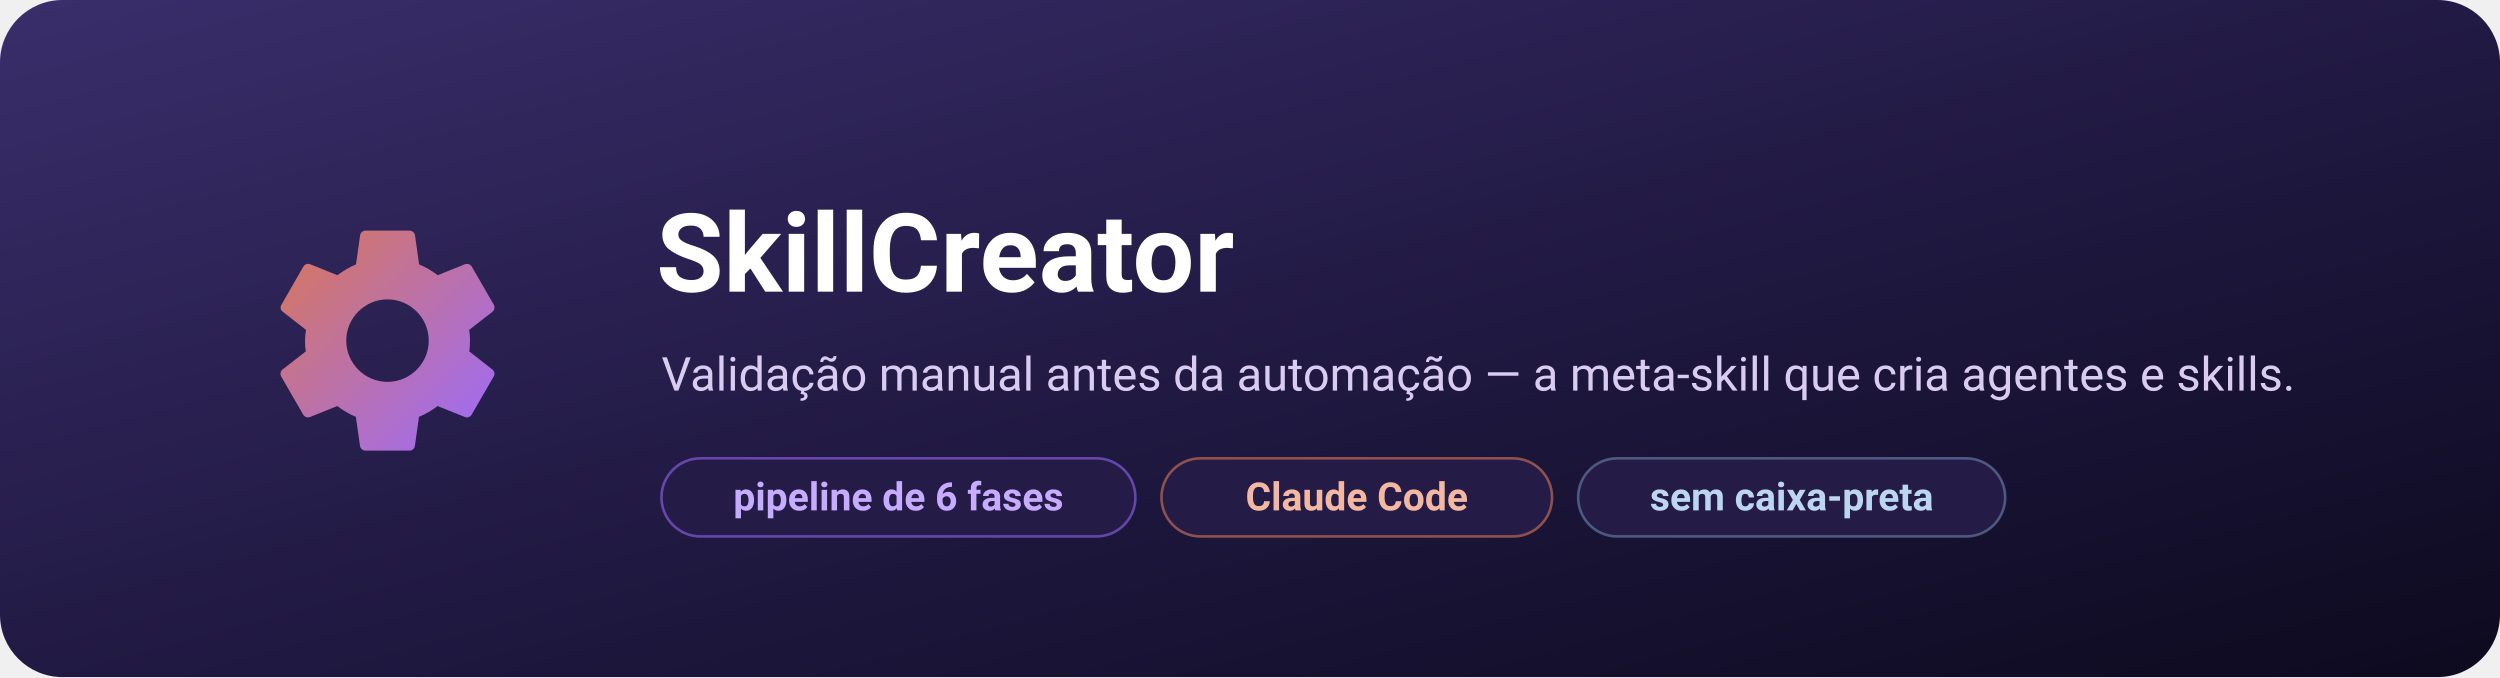
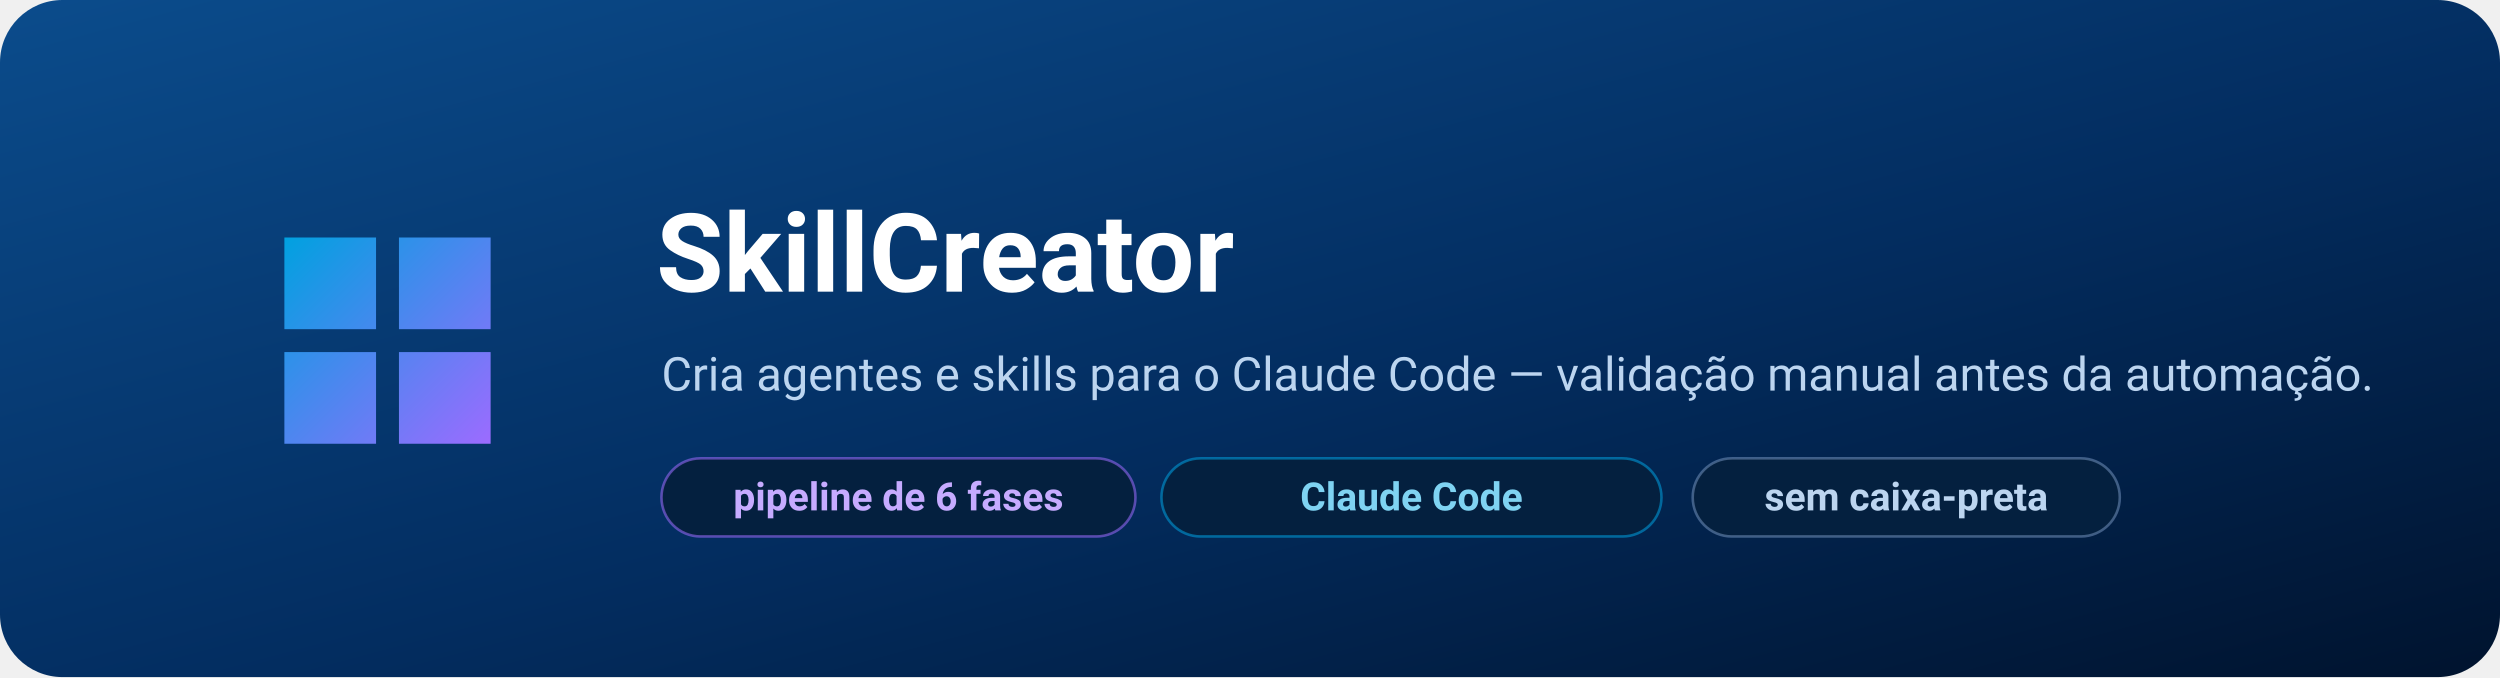
- <svg xmlns="http://www.w3.org/2000/svg" width="960" height="260" viewBox="0 0 960 260" role="img" aria-label="SkillCreator: Meta-Skill de Criação de Agentes e Skills">
+ <svg xmlns="http://www.w3.org/2000/svg" width="960" height="260" viewBox="0 0 960 260" role="img" aria-label="SkillCreator">
  <defs>
    <linearGradient id="bg" x1="0" y1="0" x2="1" y2="1">
-       <stop offset="0" stop-color="#3A2E6B" />
-       <stop offset="0.55" stop-color="#1F1840" />
-       <stop offset="1" stop-color="#0D0A1F" />
+       <stop offset="0" stop-color="#0B4C8C" />
+       <stop offset="0.55" stop-color="#032D60" />
+       <stop offset="1" stop-color="#00132E" />
    </linearGradient>
    <linearGradient id="accent" x1="0" y1="0" x2="1" y2="1">
-       <stop offset="0" stop-color="#D97757" />
+       <stop offset="0" stop-color="#00A1E0" />
      <stop offset="1" stop-color="#9C6BFF" />
    </linearGradient>
  </defs>
  <rect width="960" height="260" rx="24" fill="url(#bg)" />
  <g transform="translate(96 78) scale(4.4)" fill="url(#accent)">
-     <path d="M19.14,12.94c0.04-0.3,0.06-0.61,0.06-0.94c0-0.32-0.02-0.64-0.07-0.94l2.03-1.58c0.18-0.14,0.23-0.41,0.12-0.61 l-1.92-3.32c-0.12-0.22-0.37-0.29-0.59-0.22l-2.39,0.96c-0.5-0.38-1.03-0.7-1.62-0.94L14.4,2.81c-0.04-0.24-0.24-0.41-0.48-0.41 h-3.84c-0.24,0-0.43,0.17-0.47,0.41L9.25,5.35C8.66,5.59,8.12,5.92,7.63,6.29L5.24,5.33c-0.22-0.08-0.47,0-0.59,0.22L2.74,8.87 C2.62,9.08,2.66,9.34,2.86,9.48l2.03,1.58C4.84,11.36,4.8,11.69,4.8,12s0.02,0.64,0.07,0.94l-2.03,1.58 c-0.18,0.14-0.23,0.41-0.12,0.61l1.92,3.32c0.12,0.22,0.37,0.29,0.59,0.22l2.39-0.96c0.5,0.38,1.03,0.7,1.62,0.94l0.36,2.54 c0.05,0.24,0.24,0.41,0.48,0.41h3.84c0.24,0,0.44-0.17,0.47-0.41l0.36-2.54c0.59-0.24,1.13-0.56,1.62-0.94l2.39,0.96 c0.22,0.08,0.47,0,0.59-0.22l1.92-3.32c0.12-0.22,0.07-0.47-0.12-0.61L19.14,12.94z M12,15.6c-1.98,0-3.6-1.62-3.6-3.6 s1.62-3.6,3.6-3.6s3.6,1.62,3.6,3.6S13.98,15.6,12,15.6z" />
+     <path d="M3 3h8v8H3V3zm10 0h8v8h-8V3zM3 13h8v8H3v-8zm10 0h8v8h-8v-8z" />
  </g>
  <text x="252" y="112" font-family="'Segoe UI',Roboto,Helvetica,Arial,sans-serif" font-size="42" font-weight="700" fill="#FFFFFF">SkillCreator</text>
-   <text x="254" y="150" font-family="'Segoe UI',Roboto,Helvetica,Arial,sans-serif" font-size="18" fill="#D9CCF0">Validação manual antes da automação — a meta-skill que cria agentes e skills.</text>
+   <text x="254" y="150" font-family="'Segoe UI',Roboto,Helvetica,Arial,sans-serif" font-size="18" fill="#BCD5F0">Cria agentes e skills para o Claude Code — validação manual antes da automação.</text>
  <g font-family="'Segoe UI',Roboto,Helvetica,Arial,sans-serif" font-size="15" font-weight="600">
-     <rect x="254" y="176" width="182" height="30" rx="15" fill="#241B47" stroke="#9C6BFF" stroke-opacity="0.55" />
+     <rect x="254" y="176" width="182" height="30" rx="15" fill="#04203F" stroke="#9C6BFF" stroke-opacity="0.55" />
    <text x="345" y="196" fill="#C6ABFF" text-anchor="middle">pipeline de 6 fases</text>
-     <rect x="446" y="176" width="150" height="30" rx="15" fill="#241B47" stroke="#D97757" stroke-opacity="0.6" />
-     <text x="521" y="196" fill="#F2B8A2" text-anchor="middle">Claude Code</text>
-     <rect x="606" y="176" width="164" height="30" rx="15" fill="#241B47" stroke="#8AA9D6" stroke-opacity="0.45" />
-     <text x="688" y="196" fill="#BCD5F0" text-anchor="middle">sem caixa-preta</text>
+     <rect x="446" y="176" width="192" height="30" rx="15" fill="#04203F" stroke="#00A1E0" stroke-opacity="0.55" />
+     <text x="542" y="196" fill="#7FD3F2" text-anchor="middle">Claude Code</text>
+     <rect x="650" y="176" width="164" height="30" rx="15" fill="#04203F" stroke="#8AA9D6" stroke-opacity="0.45" />
+     <text x="732" y="196" fill="#BCD5F0" text-anchor="middle">sem caixa-preta</text>
  </g>
</svg>
